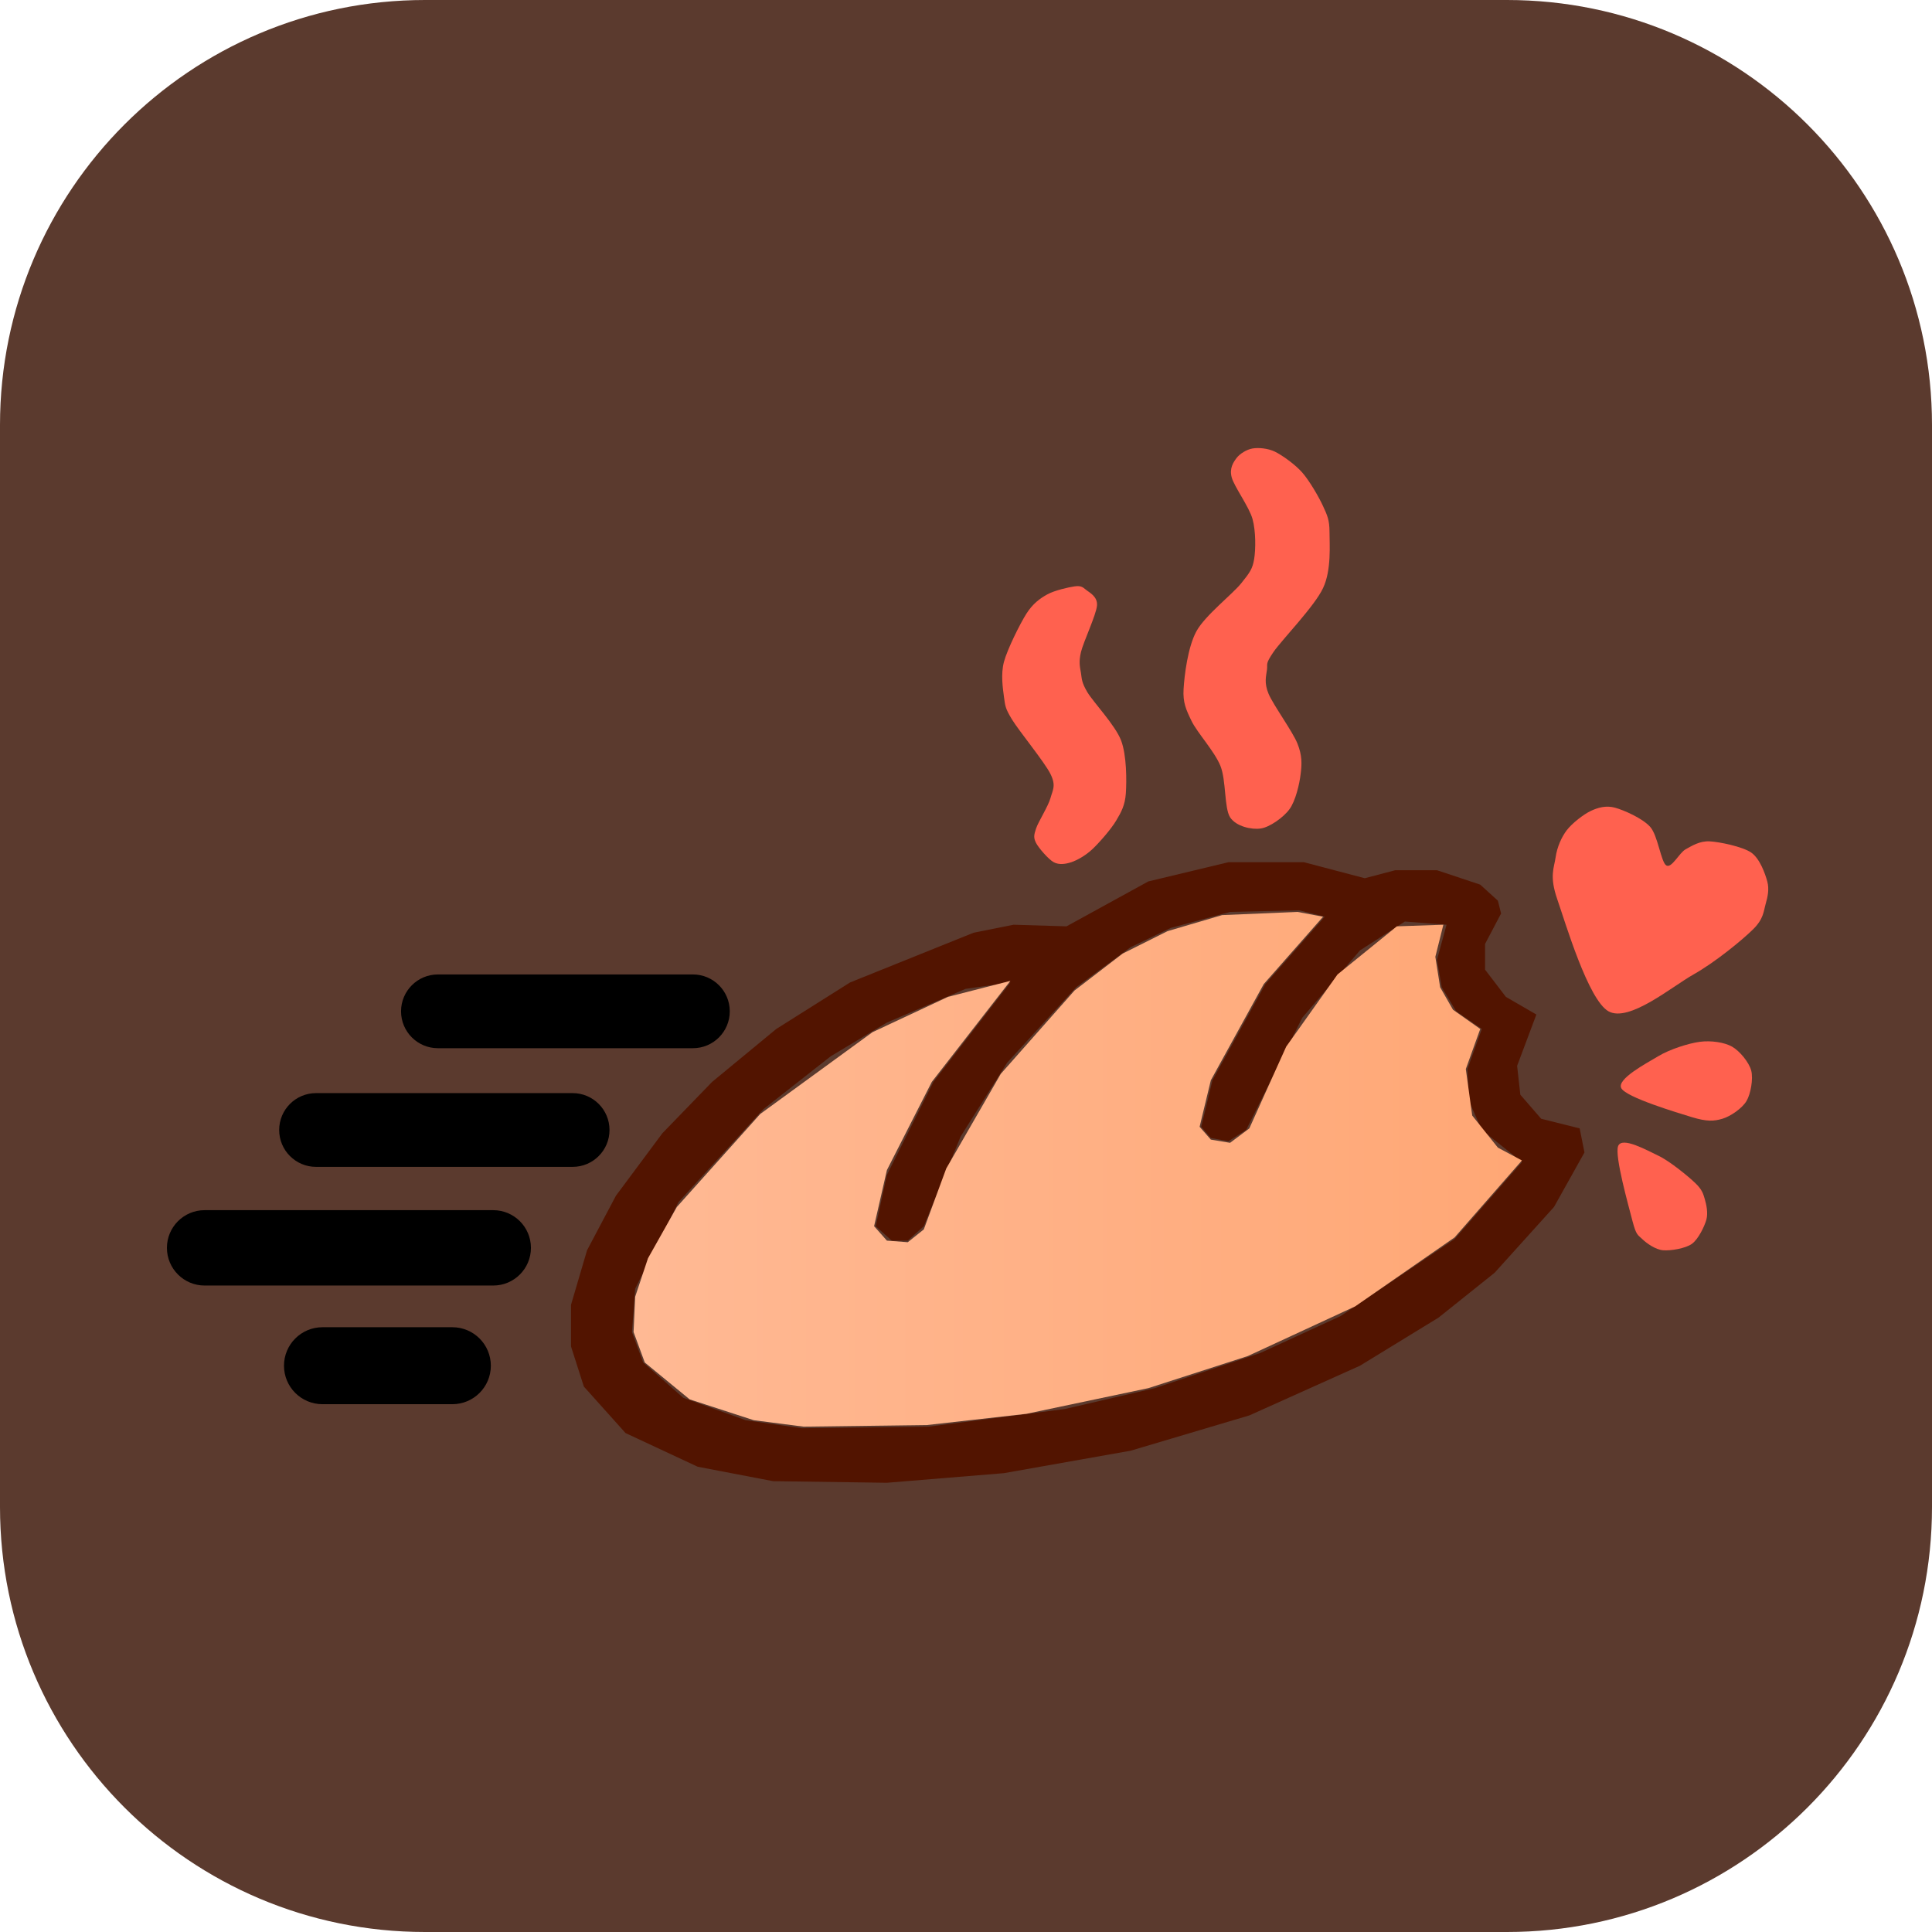
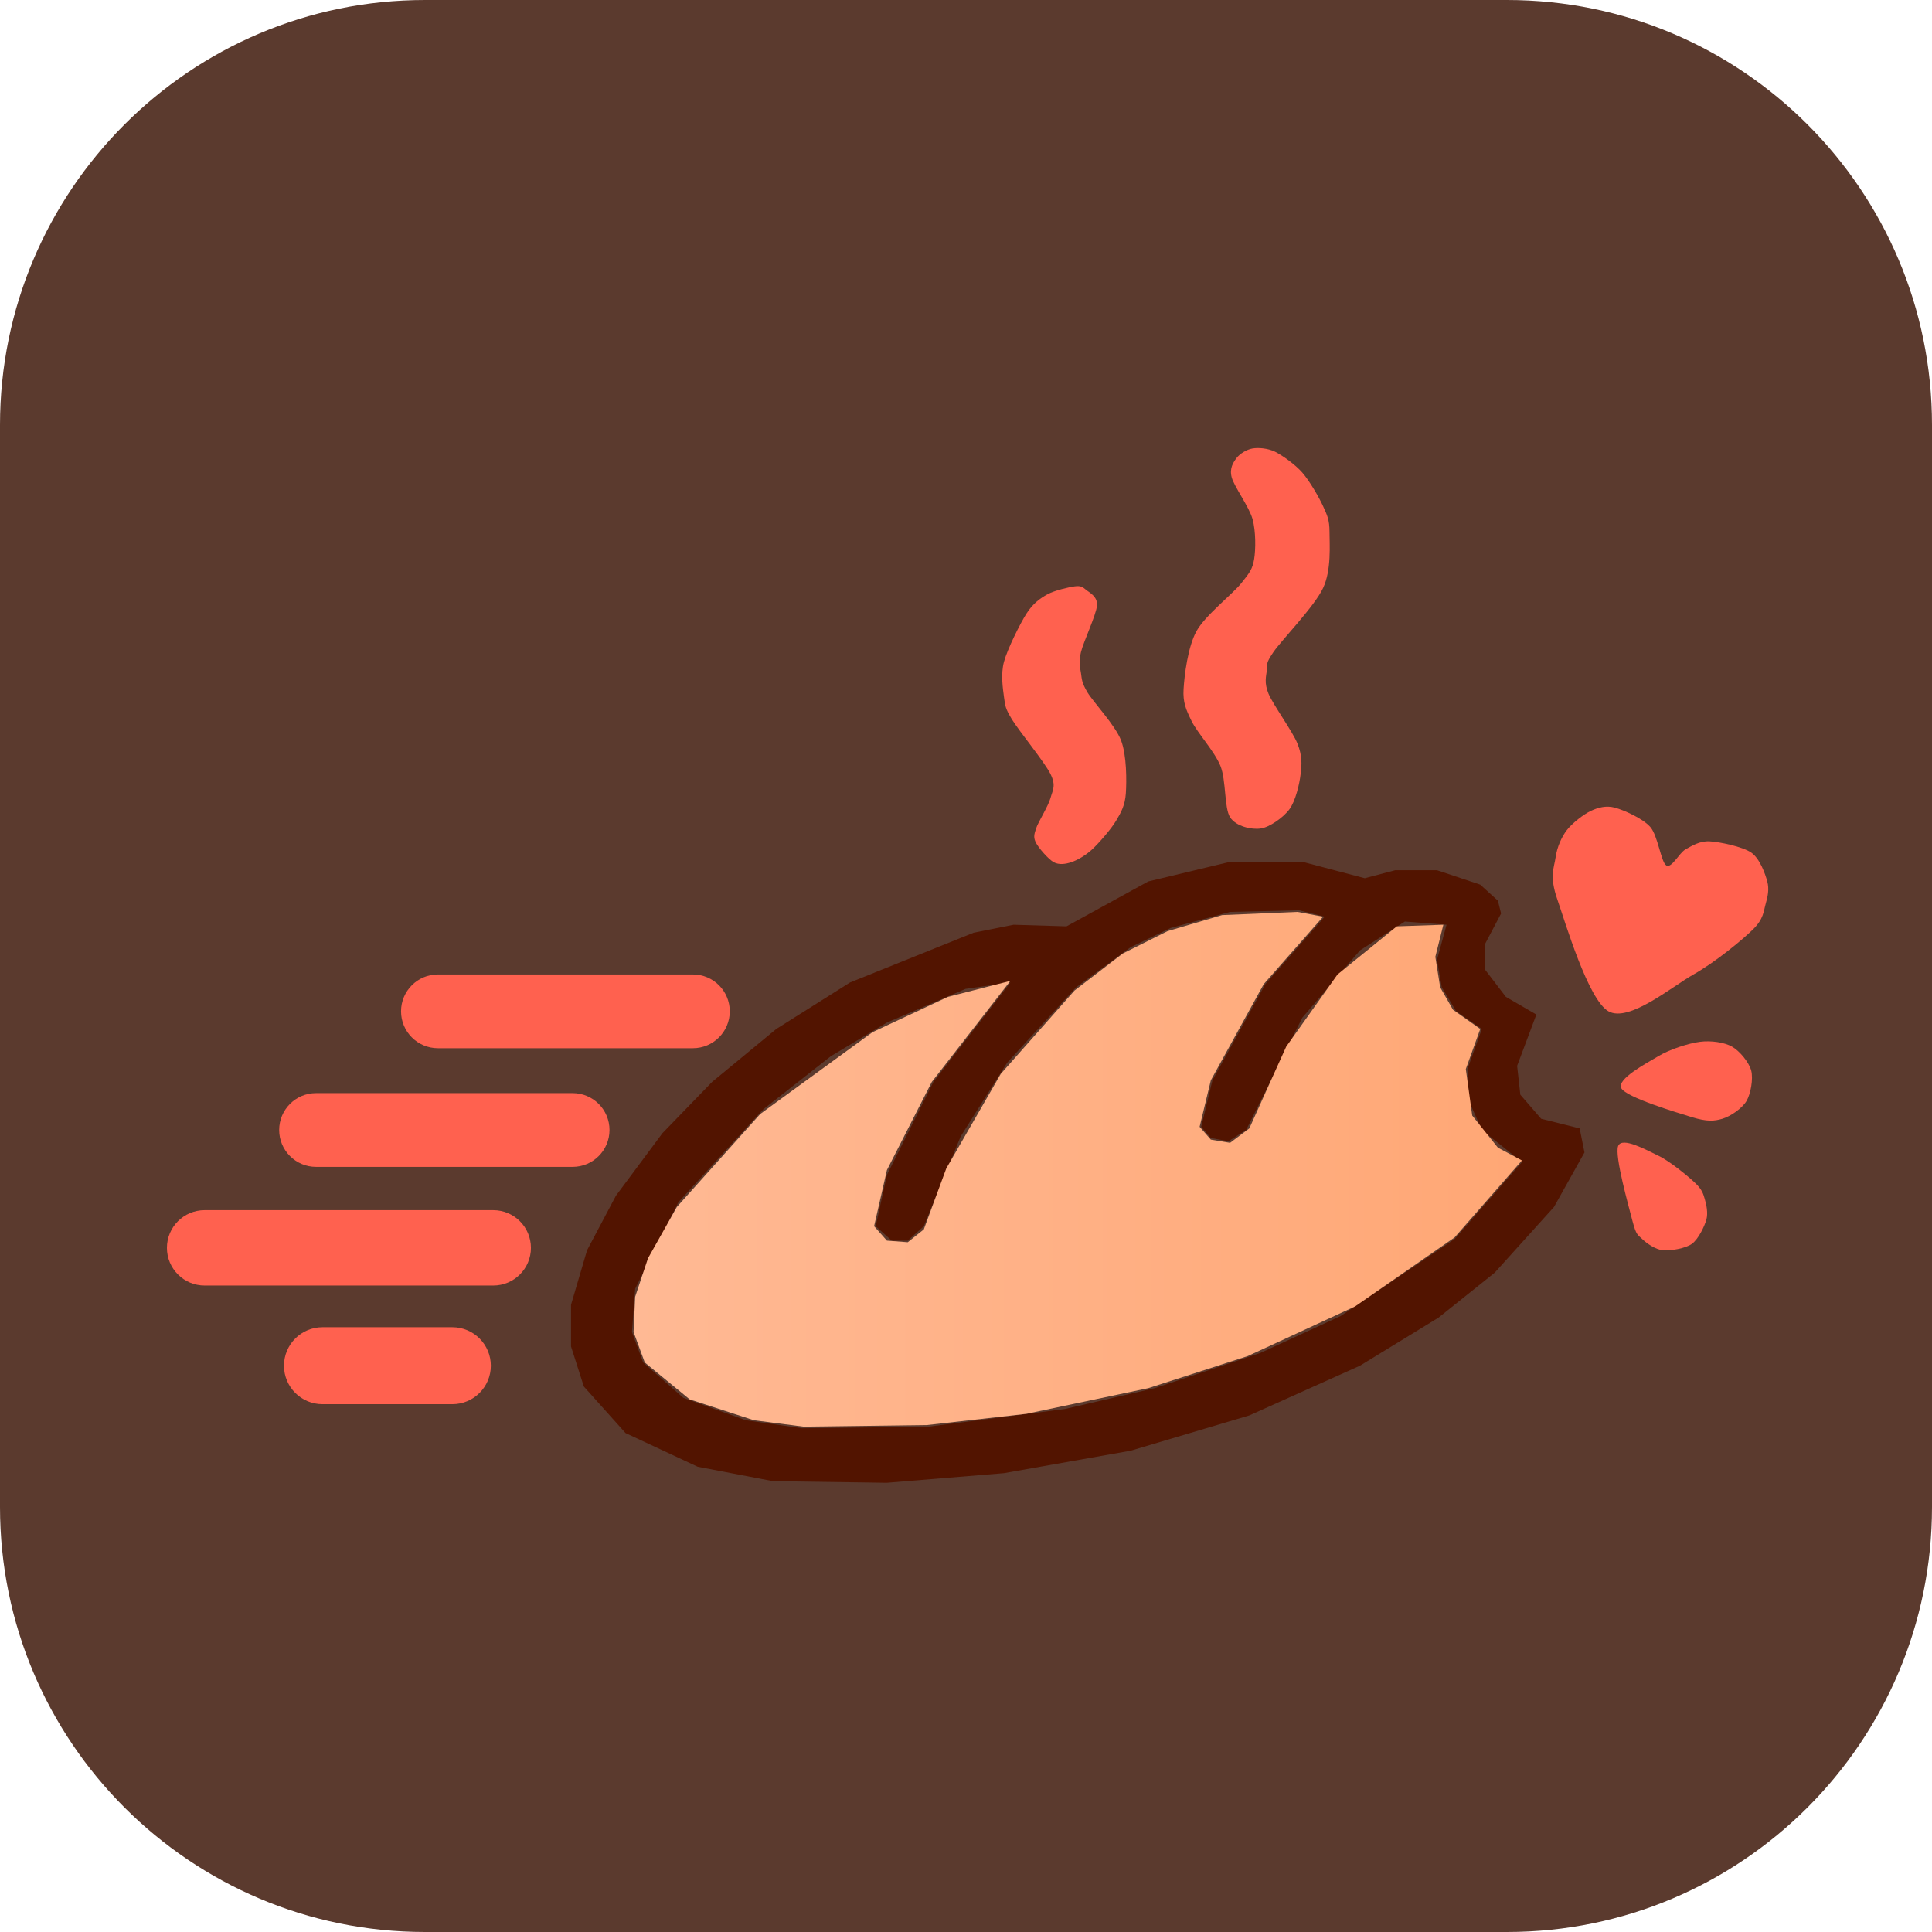
<svg xmlns="http://www.w3.org/2000/svg" viewBox="0 0 1000 1000" role="img" aria-label="Favicon Appadoka fundo cacau">
  <defs>
    <linearGradient id="pessego">
      <stop stop-color="#ffb994" />
      <stop offset="1" stop-color="#ffa775" />
    </linearGradient>
  </defs>
  <rect width="1000" height="1000" rx="220" fill="#5b3a2e" />
  <g transform="translate(-146 223) scale(0.83)">
    <g id="pao-original-e-elementos-aprovados">
      <path d="M1110,293 1099,283 1072,274 1046,274 1027,279 989,269 942,269 892,281 841,309 808,308 783,313 706,344 660,373 620,406 589,438 560,477 542,511 532,545 532,571 540,596 566,625 611,646 658,655 729,656 802,650 881,636 955,614 1024,583 1073,553 1108,525 1145,484 1164,450 1161,435 1137,429 1124,414 1122,396 1134,364 1115,353 1102,336 1102,320 1112,301Z M1078,308 1072,330 1075,347 1084,362 1100,373 1091,398 1092,418 1100,436 1125,456 1083,504 1012,552 962,575 896,597 840,610 755,621 676,622 641,617 602,603 577,581 570,562 572,535 599,481 652,423 694,390 729,369 778,348 806,344 758,406 729,464 722,496 732,505 742,505 752,496 775,440 804,394 847,347 881,322 906,310 943,300 986,299 1002,303 965,345 932,405 925,434 931,441 942,443 953,436 988,366 1024,324 1052,306Z" fill="#521400" fill-rule="evenodd" />
      <path d="M1076,308 1047,309 1010,339 978,384 955,435 943,444 931,442 924,434 931,405 964,345 1001,303 985,300 938,302 904,312 876,326 846,349 800,401 766,460 752,498 742,506 729,505 721,496 729,461 757,406 806,343 767,353 720,375 650,426 598,484 580,516 572,540 571,562 578,581 606,604 646,617 677,621 754,620 816,613 892,597 954,577 1021,546 1083,503 1125,455 1110,447 1094,427 1090,398 1099,373 1082,361 1074,347 1071,328Z" fill="url(#pessego)" />
-       <g id="linhas-aprovadas">
+       <g id="linhas-aprovadas" fill="#ff614f">
        <rect x="426" y="339" width="205" height="46" rx="23" />
        <rect x="350" y="413" width="206" height="46" rx="23" />
        <rect x="280" y="486" width="227" height="47" rx="23.5" />
        <rect x="353" y="559" width="129" height="48" rx="24" />
      </g>
      <g id="coracao-aprovado">
        <path d="M1268,263 C1262.6,259.3 1248.2,256.3 1242,256 C1235.8,255.7 1231,258.8 1227,261 C1223,263.3 1218.3,273.1 1215,271 C1211.7,268.9 1209.8,252.4 1205,247 C1200.2,241.6 1188.5,236.5 1183,235 C1177.5,233.5 1172.5,234.9 1168,237 C1163.5,239.1 1156.3,244.7 1153,249 C1149.7,253.3 1146.9,259.6 1146,266 C1145.1,272.4 1142,277.6 1147,292 C1152,306.4 1166.3,354.9 1179,362 C1191.8,369.1 1218.5,346.6 1232,339 C1245.5,331.4 1262.3,317.6 1269,311 C1275.8,304.4 1275.7,299.5 1277,295 C1278.3,290.5 1279.3,285.8 1278,281 C1276.7,276.2 1273.4,266.8 1268,263Z" fill="#ff614f" />
      </g>
      <g id="gotinhas-aprovadas">
        <path d="M1185,446 C1182.6,452.1 1191.8,484.3 1194,493 C1196.3,501.7 1197.2,501.3 1200,504 C1202.8,506.7 1208.3,510.6 1213,511 C1217.7,511.4 1227,509.9 1231,507 C1235,504.1 1238.8,496.2 1240,492 C1241.2,487.8 1240,482.4 1239,479 C1238,475.6 1237.3,473.1 1233,469 C1228.7,464.9 1217.2,455.4 1210,452 C1202.8,448.6 1187.4,439.9 1185,446Z" fill="#ff614f" />
        <path d="M1268,399 C1266.7,393.9 1260.8,386.7 1256,384 C1251.2,381.3 1242.9,380.1 1236,381 C1229.1,381.9 1217.3,385.6 1210,390 C1202.7,394.4 1183.8,404.3 1187,410 C1190.2,415.7 1221.5,425.1 1231,428 C1240.5,430.9 1244.9,430.5 1250,429 C1255.1,427.5 1262.3,422.5 1265,418 C1267.7,413.5 1269.3,404.1 1268,399Z" fill="#ff614f" />
      </g>
      <g id="vapor-aprovado">
        <path fill="#ff614f" d="M846,97 C842.4,97.5 833.5,99.5 829,102 C824.5,104.5 820,107.7 816,114 C812,120.3 804.1,136.2 802,144 C799.9,151.8 801.3,160.6 802,166 C802.8,171.4 802.6,172.8 807,180 C811.4,187.2 827.4,206.7 831,214 C834.6,221.3 832.4,223.9 831,229 C829.6,234.1 823.4,243.8 822,248 C820.6,252.2 820.4,253.8 822,257 C823.6,260.1 829.7,267.2 833,269 C836.3,270.8 840.4,270.2 844,269 C847.6,267.8 852.8,264.9 857,261 C861.2,257.1 868.9,248.3 872,243 C875.1,237.8 877.5,233.5 878,226 C878.5,218.5 878.6,202.4 875,193 C871.4,183.6 857.8,169.3 854,163 C850.3,156.7 850.6,154.8 850,151 C849.4,147.3 848.5,144.3 850,138 C851.5,131.7 859.5,114.8 860,109 C860.5,103.2 855.1,100.8 853,99 C850.9,97.2 849.6,96.5 846,97Z" />
        <path fill="#ff614f" d="M957,11 C953.4,11.6 949,14.3 947,17 C945,19.7 942.5,23.3 944,29 C945.5,34.7 954.9,47.4 957,55 C959.1,62.6 959,74 958,80 C957,86 955.4,88.3 950,95 C944.6,101.8 927.4,115.1 922,125 C916.6,134.9 914.5,152.6 914,161 C913.5,169.4 915.5,173.8 919,181 C922.5,188.2 933.4,200 937,209 C940.6,218 939.3,235.2 943,241 C946.8,246.8 956.5,248.8 962,248 C967.5,247.3 976.3,241.1 980,236 C983.8,230.9 986.3,220.2 987,214 C987.8,207.8 988,202.5 985,195 C982,187.5 969.9,170.9 967,164 C964.1,157.1 965.5,152.9 966,149 C966.5,145.1 964.8,145.7 970,138 C975.3,130.3 995.8,109.3 1001,98 C1006.3,86.8 1005,70.7 1005,63 C1005,55.4 1003.5,52.5 1001,47 C998.5,41.5 992.5,31.1 988,26 C983.5,20.9 975.6,15.3 971,13 C966.4,10.8 960.6,10.4 957,11Z" />
      </g>
    </g>
  </g>
</svg>
